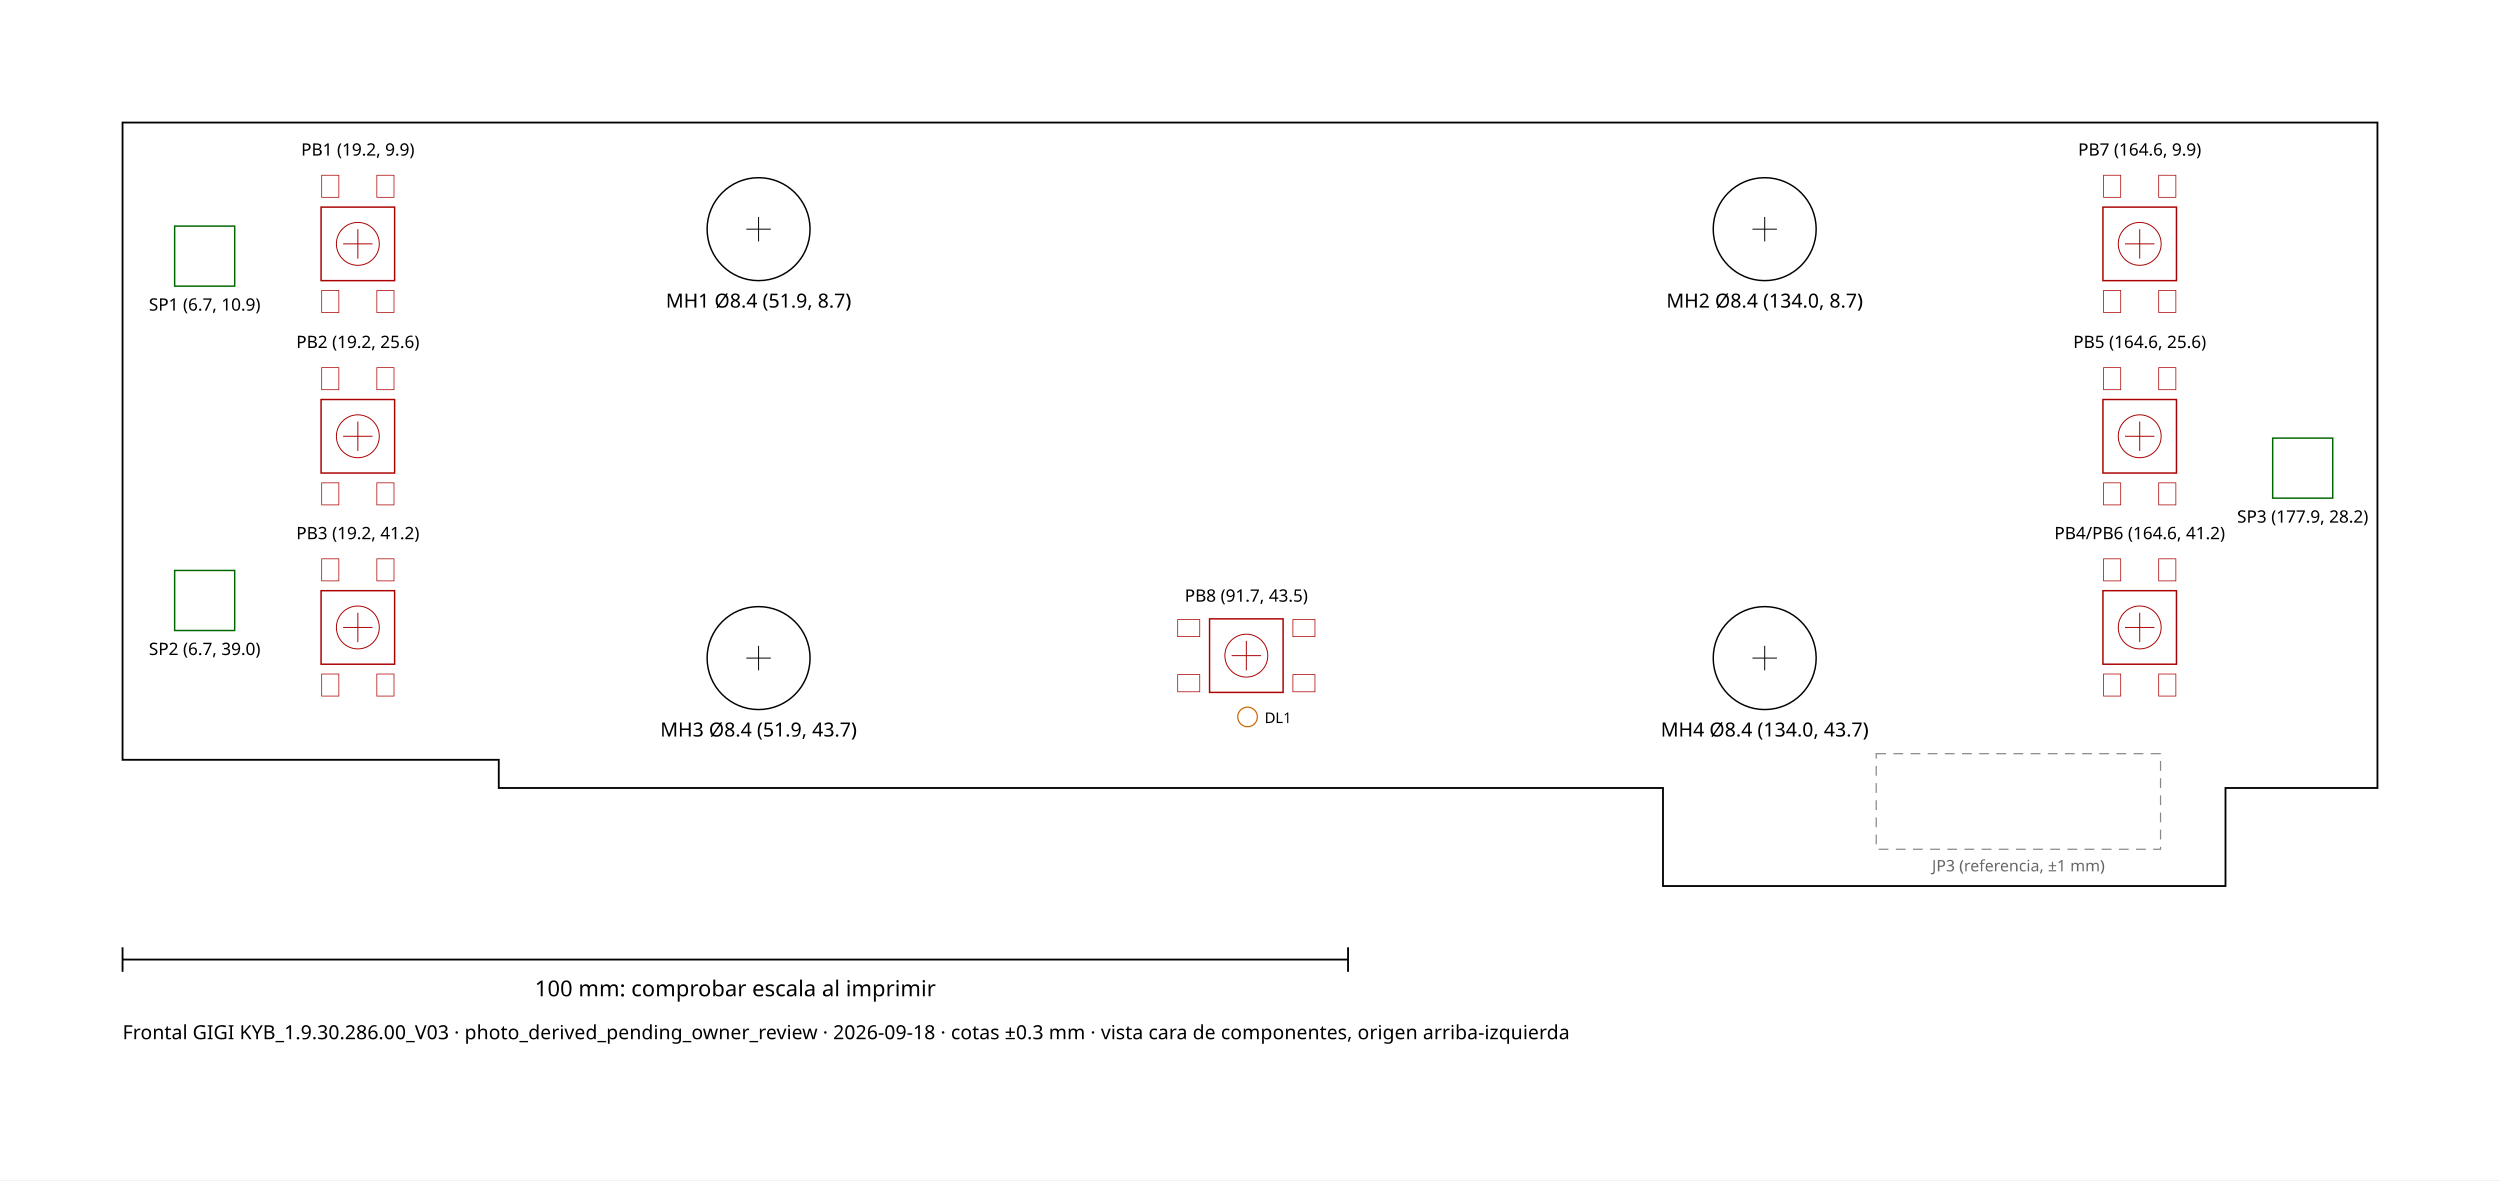
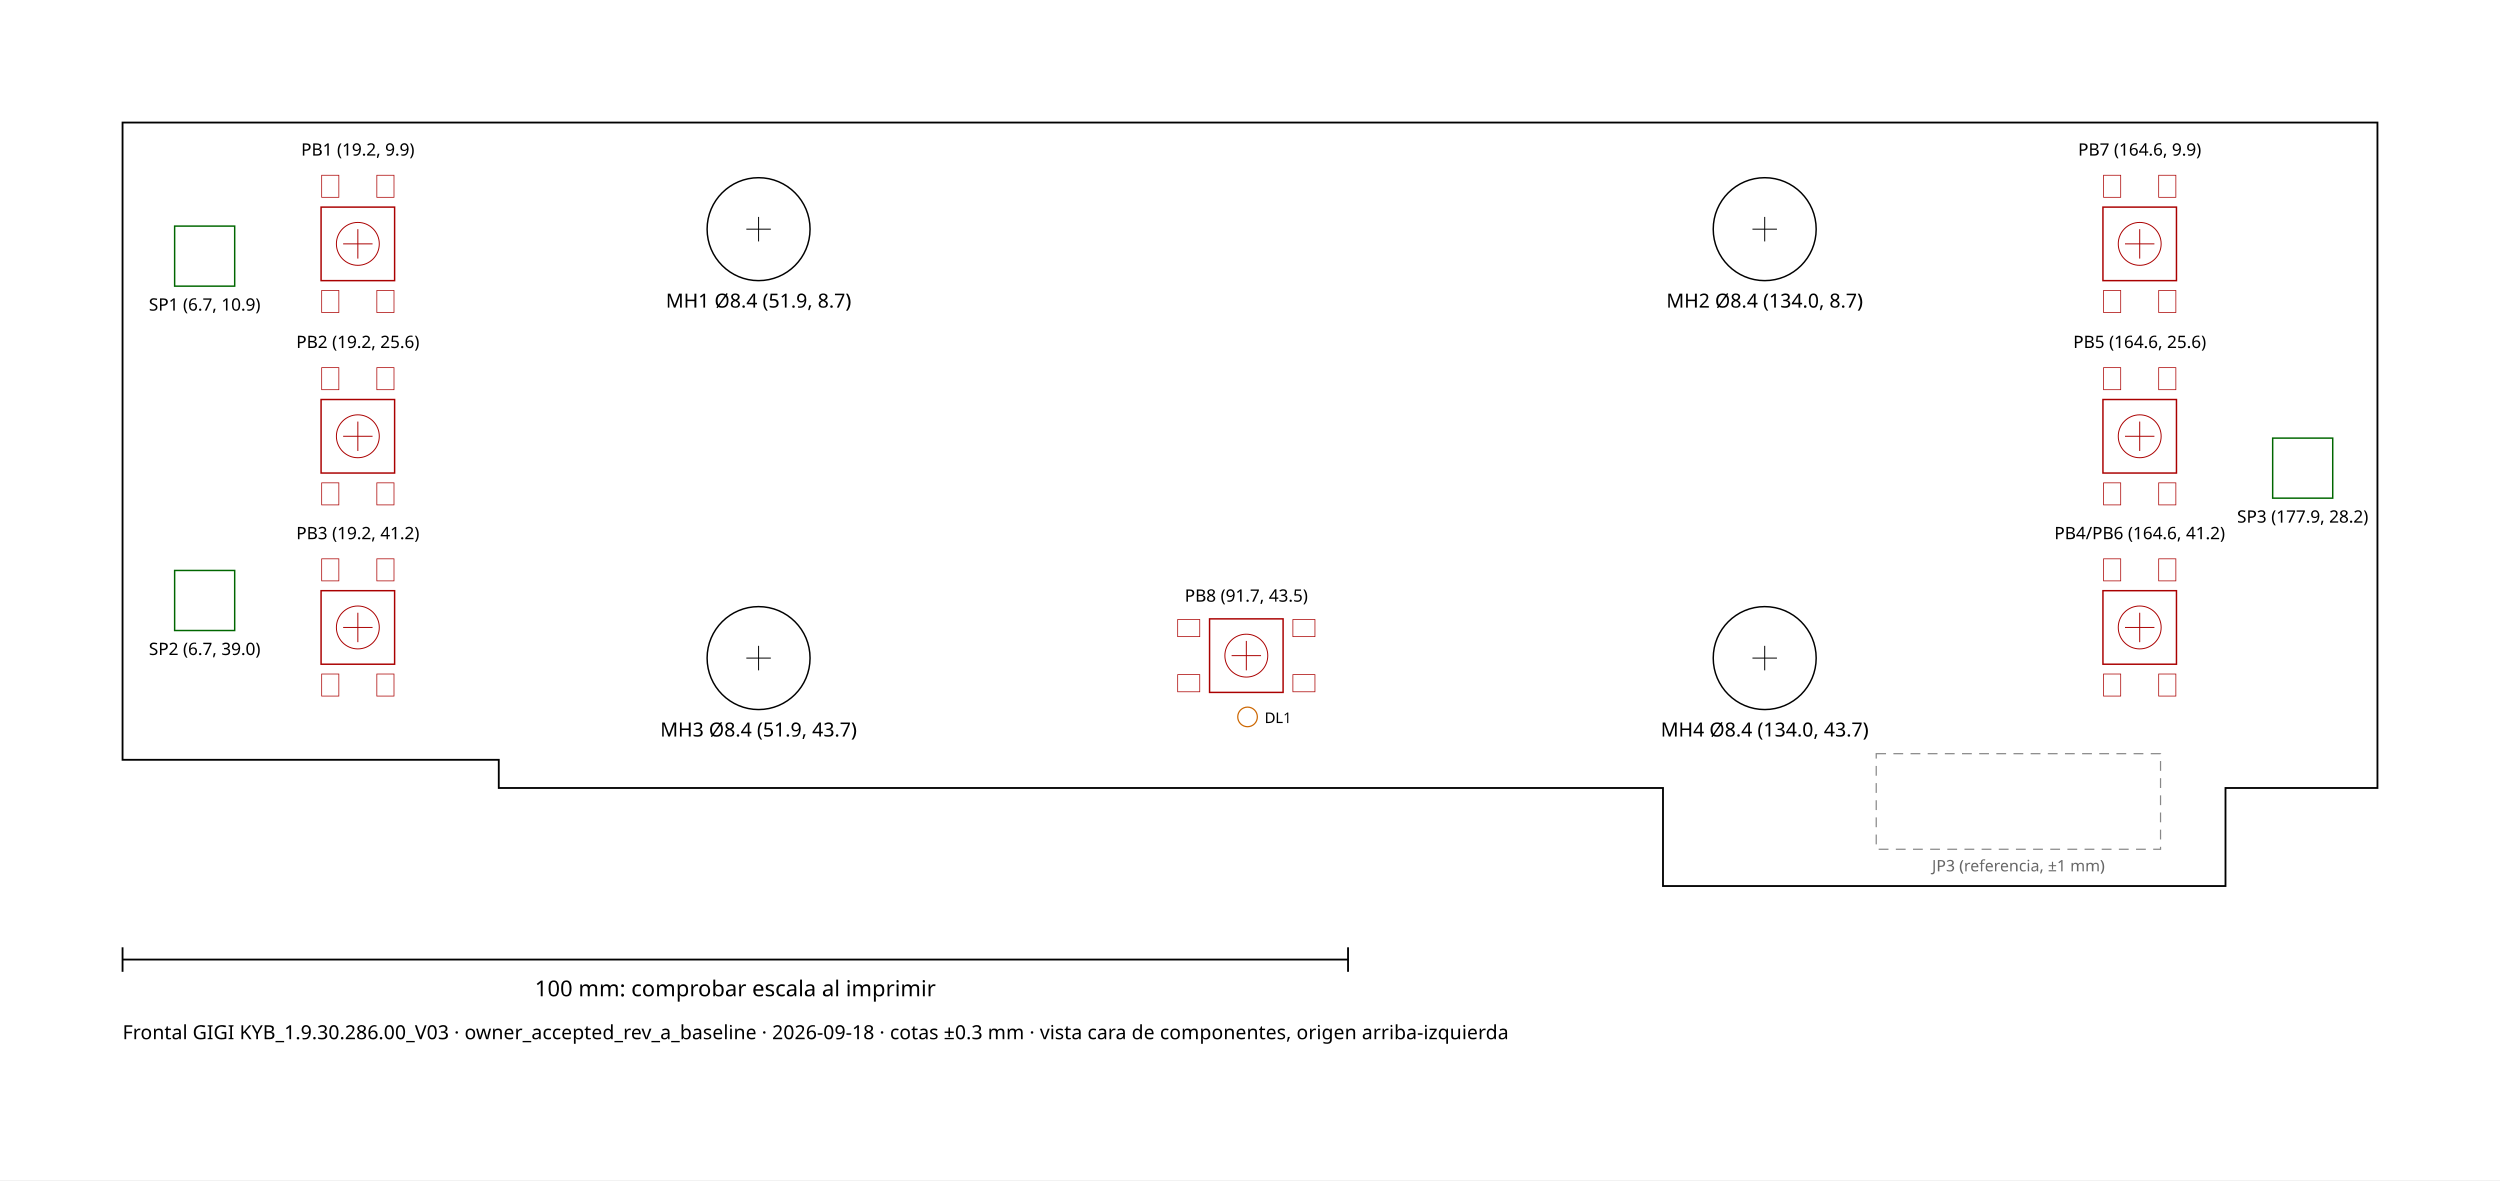
<svg xmlns="http://www.w3.org/2000/svg" width="204.0mm" height="96.3mm" viewBox="-10.0 -10.0 204.0 96.3" font-family="sans-serif">
  <rect x="-10.0" y="-10.0" width="204.0" height="96.3" fill="#fff" />
  <polygon points="0.00,0.00 184.00,0.00 184.00,54.30 171.60,54.30 171.60,62.30 125.70,62.30 125.70,54.30 30.70,54.30 30.70,52.00 0.00,52.00" fill="none" stroke="#000" stroke-width="0.15" />
  <circle cx="51.9" cy="8.7" r="4.2" fill="none" stroke="#000" stroke-width="0.12" />
  <path d="M50.9 8.7H52.9M51.9 7.7V9.7" stroke="#000" stroke-width="0.08" />
  <text x="51.9" y="15.1" font-size="1.6" text-anchor="middle">MH1 Ø8.4 (51.9, 8.7)</text>
  <circle cx="134.0" cy="8.7" r="4.2" fill="none" stroke="#000" stroke-width="0.12" />
  <path d="M133.0 8.7H135.0M134.0 7.7V9.7" stroke="#000" stroke-width="0.08" />
  <text x="134.0" y="15.1" font-size="1.6" text-anchor="middle">MH2 Ø8.4 (134.0, 8.7)</text>
  <circle cx="51.9" cy="43.7" r="4.2" fill="none" stroke="#000" stroke-width="0.12" />
  <path d="M50.9 43.7H52.9M51.9 42.7V44.7" stroke="#000" stroke-width="0.08" />
  <text x="51.9" y="50.1" font-size="1.6" text-anchor="middle">MH3 Ø8.4 (51.9, 43.7)</text>
  <circle cx="134.0" cy="43.7" r="4.2" fill="none" stroke="#000" stroke-width="0.12" />
  <path d="M133.0 43.7H135.0M134.0 42.7V44.7" stroke="#000" stroke-width="0.08" />
  <text x="134.0" y="50.1" font-size="1.6" text-anchor="middle">MH4 Ø8.4 (134.0, 43.7)</text>
  <rect x="4.25" y="8.45" width="4.9" height="4.9" fill="none" stroke="#060" stroke-width="0.12" />
  <text x="6.7" y="15.35" font-size="1.4" text-anchor="middle">SP1 (6.7, 10.9)</text>
  <rect x="4.25" y="36.55" width="4.9" height="4.9" fill="none" stroke="#060" stroke-width="0.12" />
  <text x="6.7" y="43.45" font-size="1.4" text-anchor="middle">SP2 (6.7, 39.0)</text>
  <rect x="175.45" y="25.75" width="4.9" height="4.9" fill="none" stroke="#060" stroke-width="0.12" />
  <text x="177.9" y="32.65" font-size="1.4" text-anchor="middle">SP3 (177.9, 28.2)</text>
  <rect x="16.2" y="6.9" width="6" height="6" fill="none" stroke="#a00" stroke-width="0.12" />
  <circle cx="19.2" cy="9.9" r="1.75" fill="none" stroke="#a00" stroke-width="0.08" />
  <path d="M18.0 9.9H20.4M19.2 8.7V11.1" stroke="#a00" stroke-width="0.08" />
  <rect x="16.25" y="4.30" width="1.4" height="1.8" fill="none" stroke="#a00" stroke-width="0.06" />
  <rect x="16.25" y="13.70" width="1.4" height="1.8" fill="none" stroke="#a00" stroke-width="0.06" />
  <rect x="20.75" y="4.30" width="1.4" height="1.8" fill="none" stroke="#a00" stroke-width="0.06" />
  <rect x="20.75" y="13.70" width="1.4" height="1.8" fill="none" stroke="#a00" stroke-width="0.06" />
  <text x="19.2" y="2.7" font-size="1.4" text-anchor="middle">PB1 (19.2, 9.9)</text>
  <rect x="16.2" y="22.6" width="6" height="6" fill="none" stroke="#a00" stroke-width="0.12" />
  <circle cx="19.2" cy="25.6" r="1.75" fill="none" stroke="#a00" stroke-width="0.08" />
  <path d="M18.0 25.6H20.4M19.2 24.4V26.8" stroke="#a00" stroke-width="0.08" />
  <rect x="16.25" y="20.00" width="1.4" height="1.8" fill="none" stroke="#a00" stroke-width="0.06" />
  <rect x="16.25" y="29.40" width="1.4" height="1.8" fill="none" stroke="#a00" stroke-width="0.06" />
  <rect x="20.75" y="20.00" width="1.4" height="1.8" fill="none" stroke="#a00" stroke-width="0.06" />
  <rect x="20.75" y="29.40" width="1.4" height="1.8" fill="none" stroke="#a00" stroke-width="0.06" />
  <text x="19.2" y="18.4" font-size="1.4" text-anchor="middle">PB2 (19.2, 25.6)</text>
  <rect x="16.2" y="38.2" width="6" height="6" fill="none" stroke="#a00" stroke-width="0.12" />
  <circle cx="19.2" cy="41.2" r="1.75" fill="none" stroke="#a00" stroke-width="0.08" />
  <path d="M18.0 41.2H20.4M19.2 40.0V42.4" stroke="#a00" stroke-width="0.08" />
  <rect x="16.25" y="35.60" width="1.4" height="1.8" fill="none" stroke="#a00" stroke-width="0.06" />
  <rect x="16.25" y="45.00" width="1.4" height="1.8" fill="none" stroke="#a00" stroke-width="0.06" />
  <rect x="20.75" y="35.60" width="1.4" height="1.8" fill="none" stroke="#a00" stroke-width="0.06" />
  <rect x="20.75" y="45.00" width="1.4" height="1.8" fill="none" stroke="#a00" stroke-width="0.06" />
  <text x="19.2" y="34.0" font-size="1.4" text-anchor="middle">PB3 (19.2, 41.2)</text>
  <rect x="161.6" y="6.9" width="6" height="6" fill="none" stroke="#a00" stroke-width="0.12" />
  <circle cx="164.6" cy="9.9" r="1.75" fill="none" stroke="#a00" stroke-width="0.08" />
  <path d="M163.4 9.9H165.8M164.6 8.7V11.1" stroke="#a00" stroke-width="0.08" />
  <rect x="161.65" y="4.30" width="1.4" height="1.8" fill="none" stroke="#a00" stroke-width="0.06" />
  <rect x="161.65" y="13.70" width="1.4" height="1.8" fill="none" stroke="#a00" stroke-width="0.06" />
  <rect x="166.15" y="4.30" width="1.4" height="1.8" fill="none" stroke="#a00" stroke-width="0.06" />
  <rect x="166.15" y="13.70" width="1.4" height="1.8" fill="none" stroke="#a00" stroke-width="0.06" />
  <text x="164.6" y="2.7" font-size="1.4" text-anchor="middle">PB7 (164.6, 9.9)</text>
  <rect x="161.6" y="22.6" width="6" height="6" fill="none" stroke="#a00" stroke-width="0.12" />
  <circle cx="164.6" cy="25.6" r="1.75" fill="none" stroke="#a00" stroke-width="0.08" />
  <path d="M163.4 25.6H165.8M164.6 24.4V26.8" stroke="#a00" stroke-width="0.08" />
  <rect x="161.65" y="20.00" width="1.4" height="1.8" fill="none" stroke="#a00" stroke-width="0.06" />
  <rect x="161.65" y="29.40" width="1.4" height="1.8" fill="none" stroke="#a00" stroke-width="0.06" />
  <rect x="166.15" y="20.00" width="1.4" height="1.8" fill="none" stroke="#a00" stroke-width="0.06" />
  <rect x="166.15" y="29.40" width="1.4" height="1.8" fill="none" stroke="#a00" stroke-width="0.06" />
  <text x="164.6" y="18.4" font-size="1.4" text-anchor="middle">PB5 (164.6, 25.6)</text>
  <rect x="161.6" y="38.2" width="6" height="6" fill="none" stroke="#a00" stroke-width="0.12" />
  <circle cx="164.6" cy="41.2" r="1.75" fill="none" stroke="#a00" stroke-width="0.08" />
  <path d="M163.4 41.2H165.8M164.6 40.0V42.4" stroke="#a00" stroke-width="0.08" />
  <rect x="161.65" y="35.60" width="1.4" height="1.8" fill="none" stroke="#a00" stroke-width="0.06" />
  <rect x="161.65" y="45.00" width="1.4" height="1.8" fill="none" stroke="#a00" stroke-width="0.06" />
  <rect x="166.15" y="35.60" width="1.4" height="1.8" fill="none" stroke="#a00" stroke-width="0.06" />
  <rect x="166.15" y="45.00" width="1.4" height="1.8" fill="none" stroke="#a00" stroke-width="0.06" />
  <text x="164.6" y="34.0" font-size="1.4" text-anchor="middle">PB4/PB6 (164.6, 41.2)</text>
  <rect x="88.7" y="40.5" width="6" height="6" fill="none" stroke="#a00" stroke-width="0.12" />
  <circle cx="91.7" cy="43.5" r="1.75" fill="none" stroke="#a00" stroke-width="0.08" />
  <path d="M90.5 43.5H92.9M91.7 42.3V44.7" stroke="#a00" stroke-width="0.08" />
  <rect x="86.10" y="40.55" width="1.8" height="1.4" fill="none" stroke="#a00" stroke-width="0.06" />
  <rect x="86.10" y="45.05" width="1.8" height="1.4" fill="none" stroke="#a00" stroke-width="0.06" />
  <rect x="95.50" y="40.55" width="1.8" height="1.4" fill="none" stroke="#a00" stroke-width="0.06" />
  <rect x="95.50" y="45.05" width="1.8" height="1.4" fill="none" stroke="#a00" stroke-width="0.06" />
  <text x="91.7" y="39.1" font-size="1.4" text-anchor="middle">PB8 (91.7, 43.5)</text>
  <circle cx="91.8" cy="48.5" r="0.8" fill="none" stroke="#c60" stroke-width="0.1" />
  <text x="93.2" y="49.0" font-size="1.2">DL1</text>
  <rect x="143.1" y="51.5" width="23.2" height="7.8" fill="none" stroke="#888" stroke-width="0.1" stroke-dasharray="0.8 0.6" />
  <text x="154.7" y="61.1" font-size="1.3" text-anchor="middle" fill="#666">JP3 (referencia, ±1 mm)</text>
  <path d="M0 68.3H100M0 67.3V69.3M100 67.3V69.3" stroke="#000" stroke-width="0.15" />
  <text x="50" y="71.3" font-size="1.8" text-anchor="middle">100 mm: comprobar escala al imprimir</text>
-   <text x="0" y="74.8" font-size="1.6">Frontal GIGI KYB_1.9.30.286.00_V03 · photo_derived_pending_owner_review · 2026-09-18 · cotas ±0.3 mm · vista cara de componentes, origen arriba-izquierda</text>
+   <text x="0" y="74.8" font-size="1.6">Frontal GIGI KYB_1.9.30.286.00_V03 · owner_accepted_rev_a_baseline · 2026-09-18 · cotas ±0.3 mm · vista cara de componentes, origen arriba-izquierda</text>
</svg>
